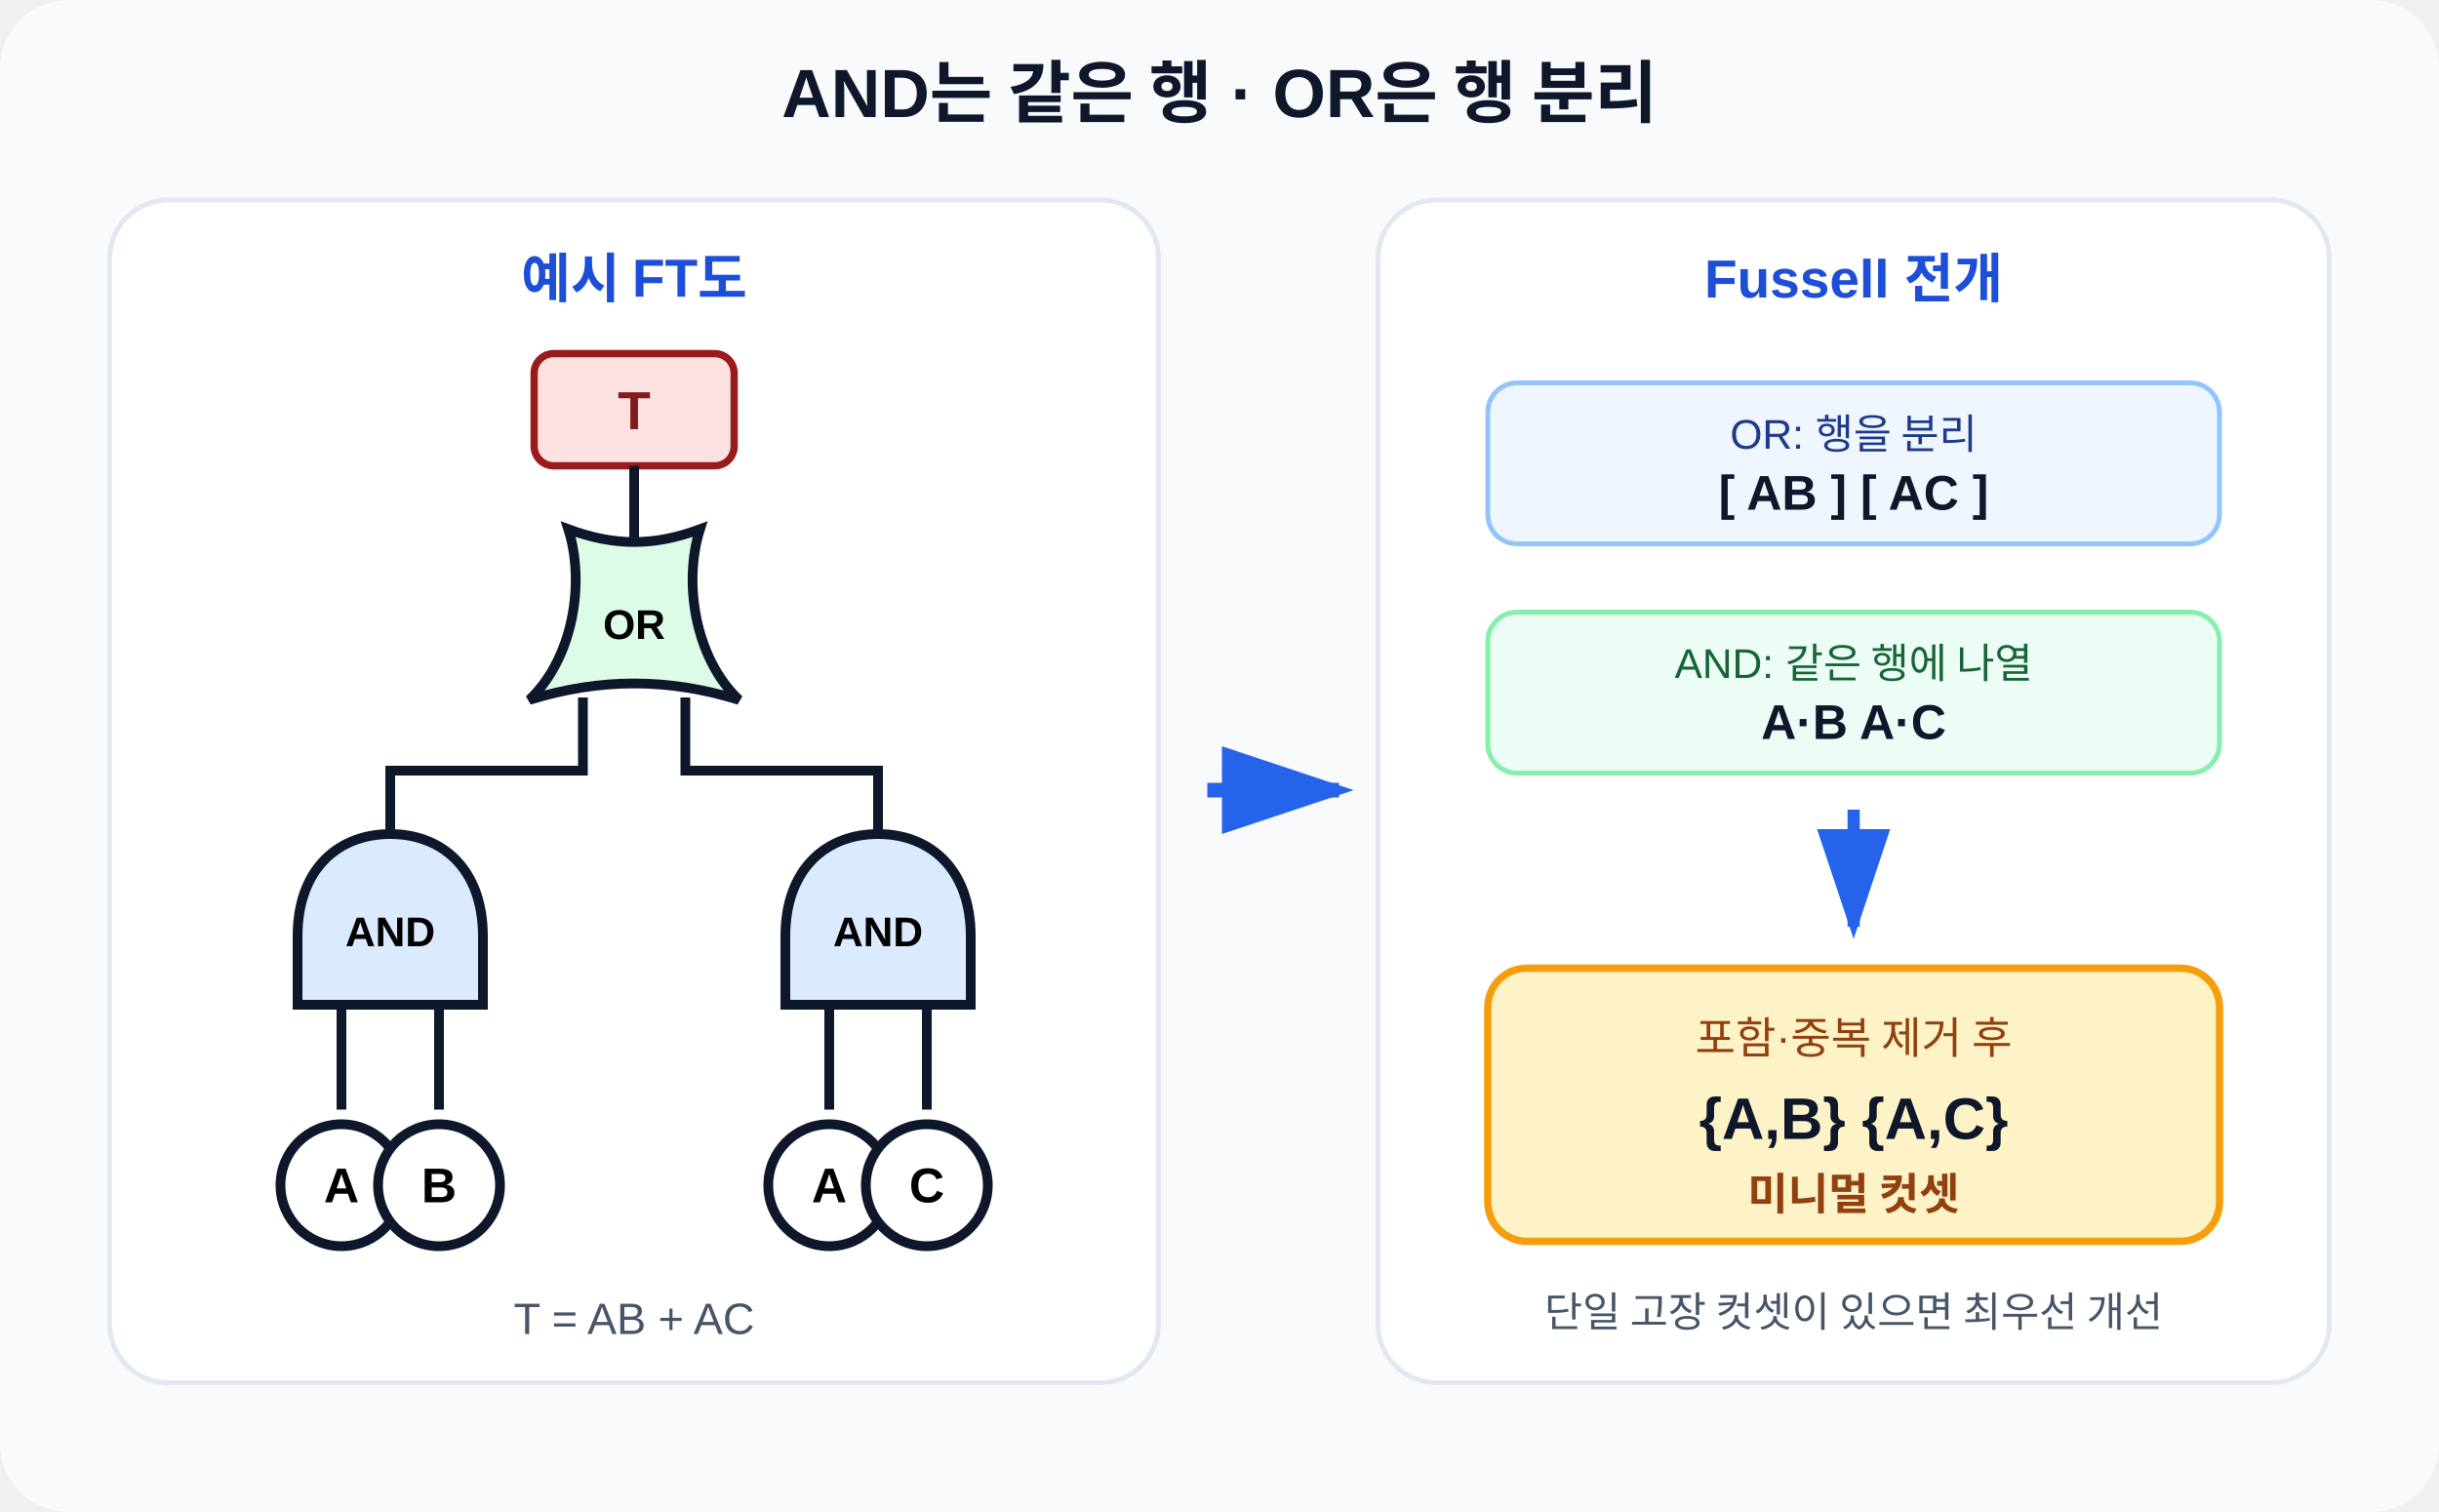
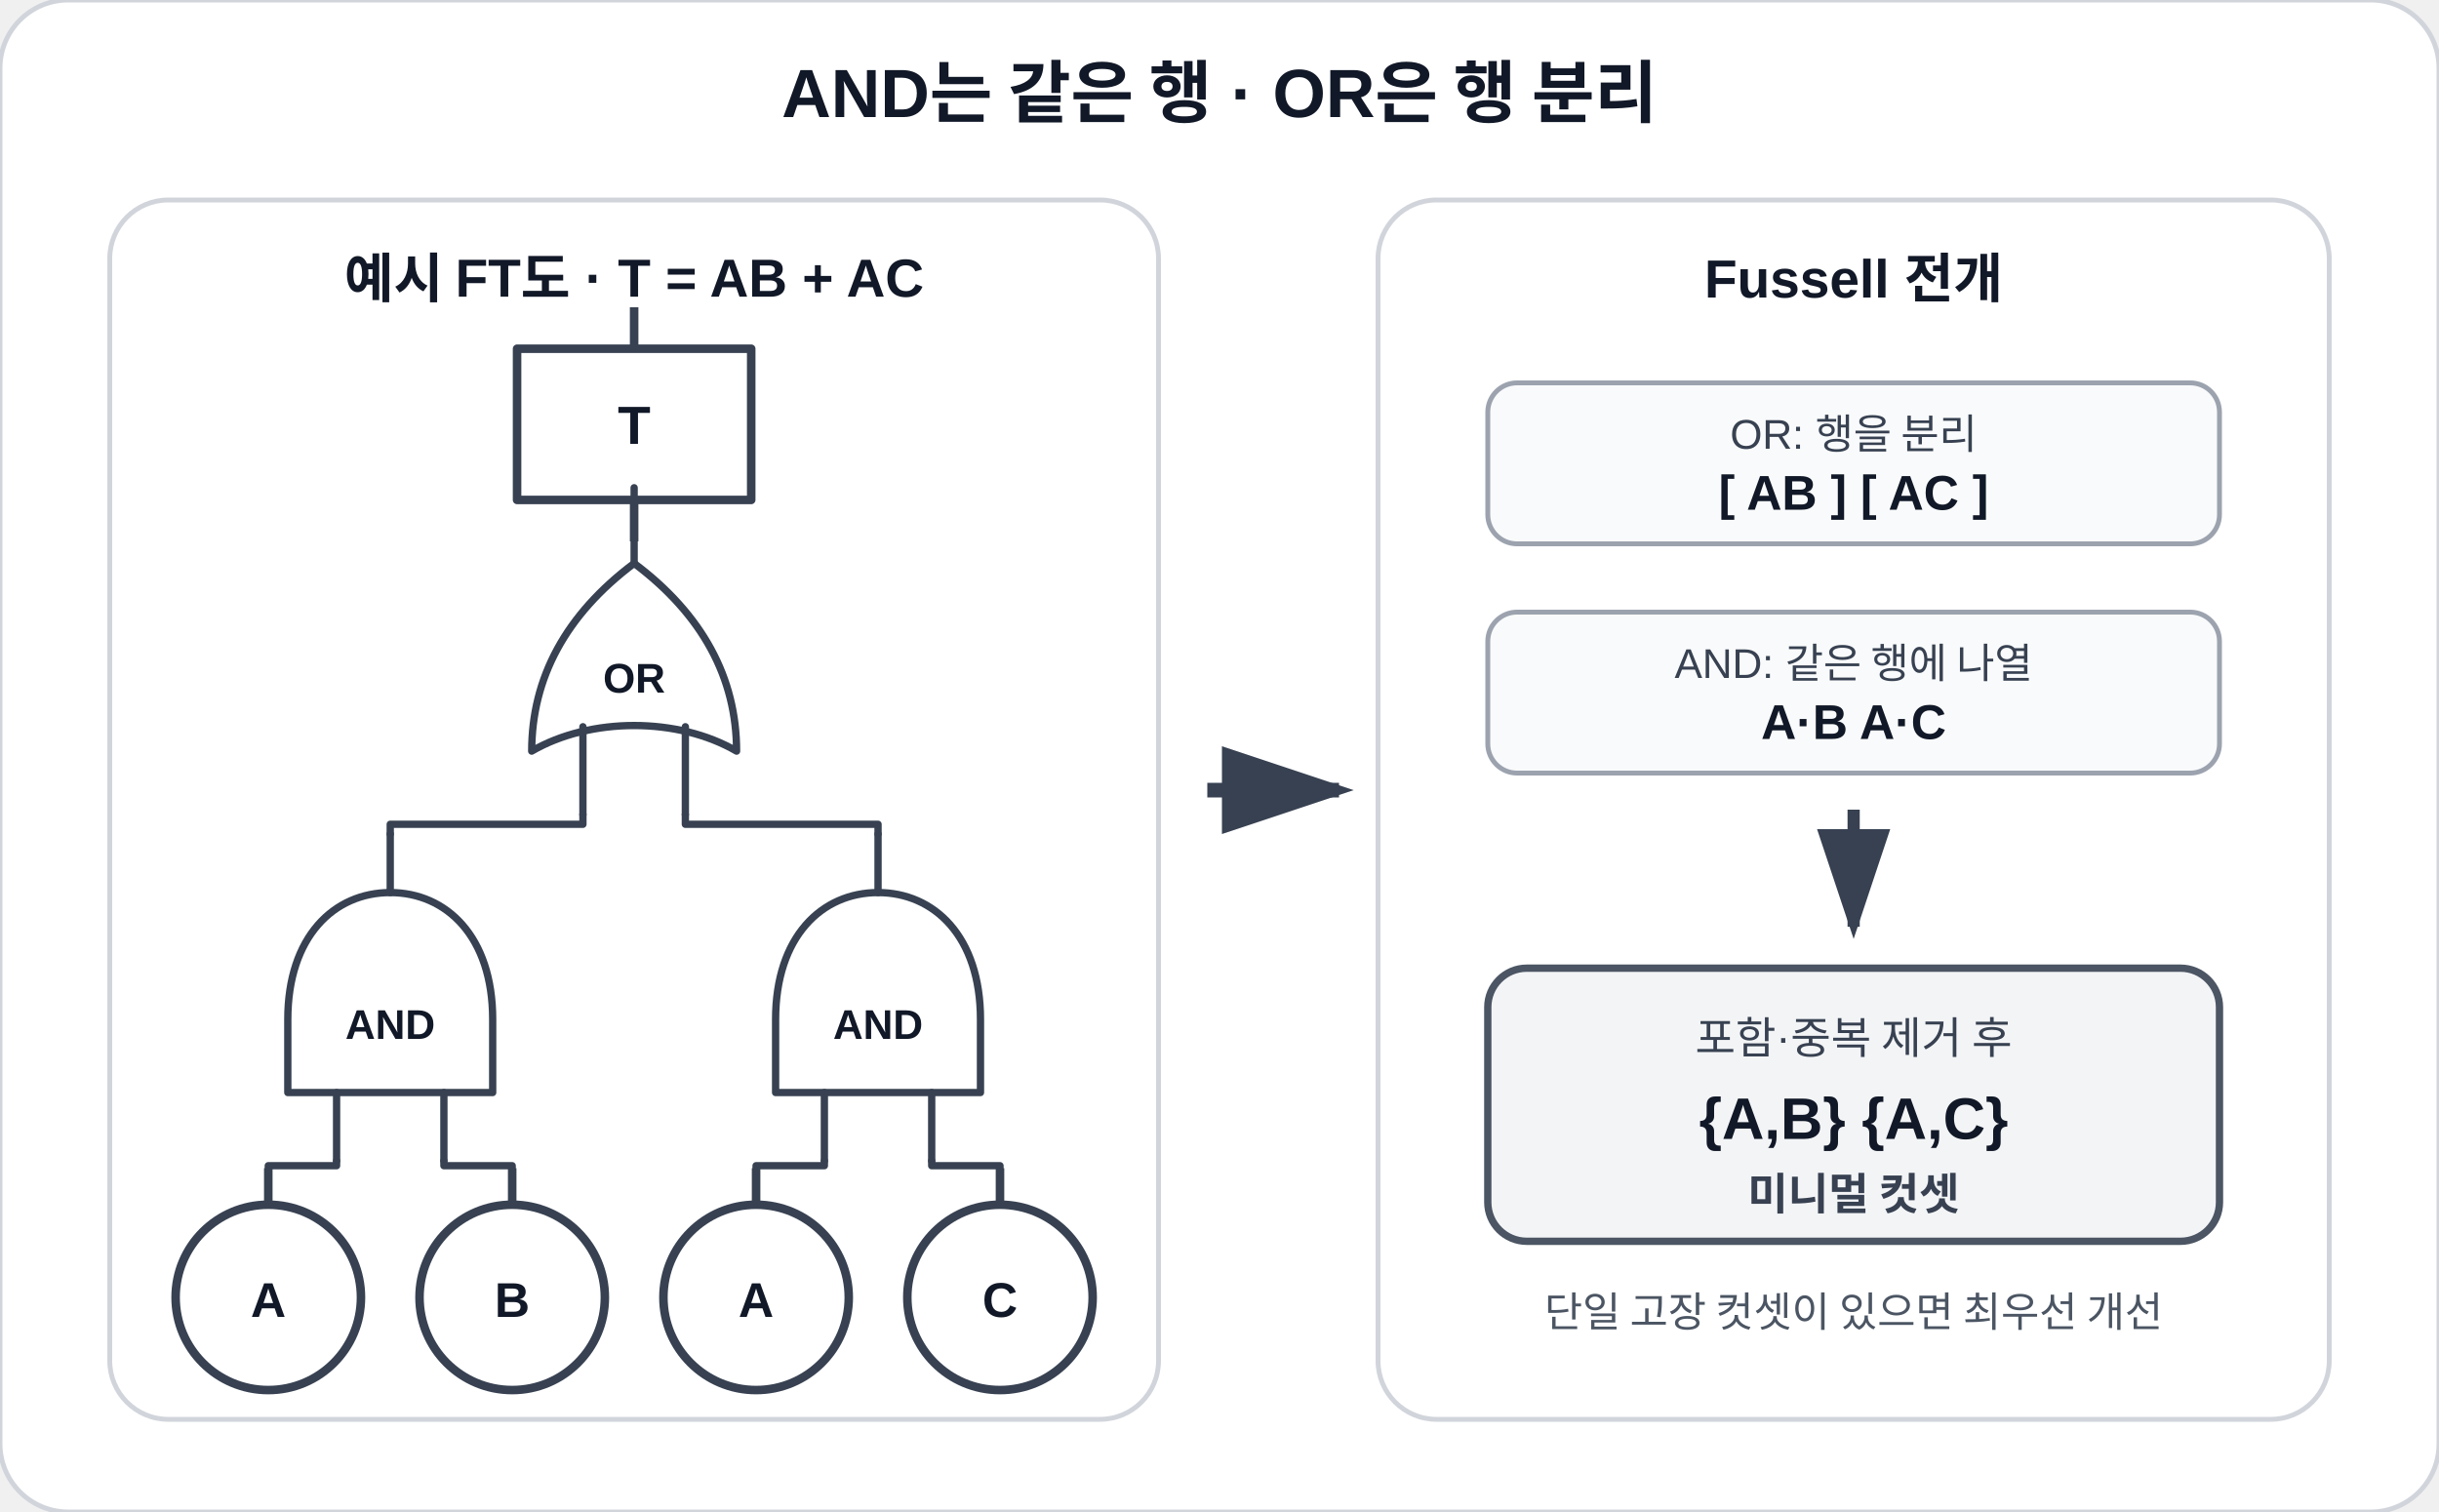
<svg xmlns="http://www.w3.org/2000/svg" width="1000" height="620" viewBox="0 0 1000 620" role="img" aria-labelledby="title desc">
  <defs>
    <marker id="arrow" markerWidth="10" markerHeight="10" refX="8" refY="3" orient="auto">
-       <path d="M0 0L9 3 0 6Z" fill="#2563eb" />
+       <path d="M0 0L9 3 0 6Z" fill="#374151" />
    </marker>
+     <g id="event-top" stroke="#374151" stroke-width="3.5" fill="none" stroke-linejoin="round">
+       <path d="M0-31V-48M0 31V48" />
+       <rect x="-48" y="-31" width="96" height="62" />
+     </g>
+     <g id="event-basic" stroke="#374151" stroke-width="3.5" fill="none" stroke-linejoin="round">
+       <path d="M0-38V-53" />
+       <circle r="38" />
+     </g>
+     <g id="gate-and" stroke="#374151" stroke-width="3" fill="none" stroke-linejoin="round" stroke-linecap="round">
+       <path d="M-42 30V0C-42-34-23-52 0-52S42-34 42 0V30Z" />
+       <path d="M-22 30V58M22 30V58M0-52V-76" />
+     </g>
+     <g id="gate-or" stroke="#374151" stroke-width="3" fill="none" stroke-linejoin="round" stroke-linecap="round">
+       <path d="M0-45C-28-24-42 2-42 32C-18 18 18 18 42 32C42 2 28-24 0-45Z" />
+       <path d="M-21 22V58M21 22V58M0-45V-76" />
+     </g>
  </defs>
-   <rect width="1000" height="620" rx="28" fill="#f8fafc" />
-   <text x="500" y="48" text-anchor="middle" font-family="Arial, sans-serif" font-size="28" font-weight="700" fill="#0f172a">AND는 같은 행 · OR은 행 분리</text>
+   <rect width="1000" height="620" rx="28" fill="#fff" stroke="#d1d5db" stroke-width="2" />
+   <text x="500" y="48" text-anchor="middle" font-family="Arial, sans-serif" font-size="28" font-weight="700" fill="#111827">AND는 같은 행 · OR은 행 분리</text>
  <g transform="translate(45 82)" font-family="Arial, sans-serif">
-     <rect width="430" height="485" rx="24" fill="#fff" stroke="#e2e8f0" stroke-width="2" />
-     <text x="215" y="40" text-anchor="middle" font-size="22" font-weight="700" fill="#1d4ed8">예시 FT도</text>
-     <rect x="174" y="63" width="82" height="46" rx="8" fill="#fee2e2" stroke="#991b1b" stroke-width="3" />
-     <text x="215" y="94" text-anchor="middle" font-size="22" font-weight="700" fill="#7f1d1d">T</text>
-     <path d="M215 109v34" stroke="#0f172a" stroke-width="4" />
-     <path d="M172 205c18-17 23-48 16-70 19 7 35 7 54 0-7 22-2 53 16 70-29-9-57-9-86 0Z" fill="#dcfce7" stroke="#0f172a" stroke-width="4" />
-     <text x="215" y="180" text-anchor="middle" font-size="17" font-weight="700">OR</text>
-     <path d="M194 204v30H115v37M236 204v30h79v37" fill="none" stroke="#0f172a" stroke-width="4" />
-     <g>
-       <path d="M77 330v-28c0-28 17-42 38-42s38 14 38 42v28Z" fill="#dbeafe" stroke="#0f172a" stroke-width="4" />
-       <text x="115" y="306" text-anchor="middle" font-size="17" font-weight="700">AND</text>
-       <path d="M95 330v43M135 330v43" stroke="#0f172a" stroke-width="4" />
-       <circle cx="95" cy="404" r="25" fill="#fff" stroke="#0f172a" stroke-width="4" />
-       <circle cx="135" cy="404" r="25" fill="#fff" stroke="#0f172a" stroke-width="4" />
-       <text x="95" y="411" text-anchor="middle" font-size="20" font-weight="700">A</text>
-       <text x="135" y="411" text-anchor="middle" font-size="20" font-weight="700">B</text>
-     </g>
-     <g>
-       <path d="M277 330v-28c0-28 17-42 38-42s38 14 38 42v28Z" fill="#dbeafe" stroke="#0f172a" stroke-width="4" />
-       <text x="315" y="306" text-anchor="middle" font-size="17" font-weight="700">AND</text>
-       <path d="M295 330v43M335 330v43" stroke="#0f172a" stroke-width="4" />
-       <circle cx="295" cy="404" r="25" fill="#fff" stroke="#0f172a" stroke-width="4" />
-       <circle cx="335" cy="404" r="25" fill="#fff" stroke="#0f172a" stroke-width="4" />
-       <text x="295" y="411" text-anchor="middle" font-size="20" font-weight="700">A</text>
-       <text x="335" y="411" text-anchor="middle" font-size="20" font-weight="700">C</text>
-     </g>
-     <text x="215" y="465" text-anchor="middle" font-size="18" fill="#475569">T = AB + AC</text>
+     <rect width="430" height="500" rx="24" fill="#fff" stroke="#d1d5db" stroke-width="2" />
+     <text x="215" y="40" text-anchor="middle" font-size="22" font-weight="700" fill="#111827">예시 FT도 · T = AB + AC</text>
+     <use href="#event-top" transform="translate(215 92)" />
+     <text x="215" y="100" text-anchor="middle" font-size="22" font-weight="700" fill="#111827">T</text>
+     <use href="#gate-or" transform="translate(215 194)" />
+     <text x="215" y="202" text-anchor="middle" font-size="17" font-weight="700" fill="#111827">OR</text>
+     <path d="M194 252V256H115V260M236 252V256H315V260" fill="none" stroke="#374151" stroke-width="3" stroke-linecap="round" stroke-linejoin="round" />
+     <use href="#gate-and" transform="translate(115 336)" />
+     <text x="115" y="344" text-anchor="middle" font-size="17" font-weight="700" fill="#111827">AND</text>
+     <path d="M93 394V396H65V397M137 394V396H165V397" fill="none" stroke="#374151" stroke-width="3" stroke-linecap="round" stroke-linejoin="round" />
+     <use href="#event-basic" transform="translate(65 450)" />
+     <use href="#event-basic" transform="translate(165 450)" />
+     <text x="65" y="458" text-anchor="middle" font-size="20" font-weight="700" fill="#111827">A</text>
+     <text x="165" y="458" text-anchor="middle" font-size="20" font-weight="700" fill="#111827">B</text>
+     <use href="#gate-and" transform="translate(315 336)" />
+     <text x="315" y="344" text-anchor="middle" font-size="17" font-weight="700" fill="#111827">AND</text>
+     <path d="M293 394V396H265V397M337 394V396H365V397" fill="none" stroke="#374151" stroke-width="3" stroke-linecap="round" stroke-linejoin="round" />
+     <use href="#event-basic" transform="translate(265 450)" />
+     <use href="#event-basic" transform="translate(365 450)" />
+     <text x="265" y="458" text-anchor="middle" font-size="20" font-weight="700" fill="#111827">A</text>
+     <text x="365" y="458" text-anchor="middle" font-size="20" font-weight="700" fill="#111827">C</text>
  </g>
-   <path d="M495 324h54" stroke="#2563eb" stroke-width="6" marker-end="url(#arrow)" />
+   <path d="M495 324h54" stroke="#374151" stroke-width="6" marker-end="url(#arrow)" />
  <g transform="translate(565 82)" font-family="Arial, sans-serif">
-     <rect width="390" height="485" rx="24" fill="#fff" stroke="#e2e8f0" stroke-width="2" />
-     <text x="195" y="40" text-anchor="middle" font-size="22" font-weight="700" fill="#1d4ed8">Fussell 전개</text>
-     <rect x="45" y="75" width="300" height="66" rx="12" fill="#eff6ff" stroke="#93c5fd" stroke-width="2" />
-     <text x="195" y="102" text-anchor="middle" font-size="17" fill="#1e3a8a">OR: 행을 분리</text>
-     <text x="195" y="127" text-anchor="middle" font-size="20" font-weight="700" fill="#0f172a">[ AB ]   [ AC ]</text>
-     <rect x="45" y="169" width="300" height="66" rx="12" fill="#ecfdf5" stroke="#86efac" stroke-width="2" />
-     <text x="195" y="196" text-anchor="middle" font-size="17" fill="#166534">AND: 같은 행에 나열</text>
-     <text x="195" y="221" text-anchor="middle" font-size="20" font-weight="700" fill="#0f172a">A·B      A·C</text>
-     <path d="M195 250v48" stroke="#2563eb" stroke-width="5" marker-end="url(#arrow)" />
-     <rect x="45" y="315" width="300" height="112" rx="16" fill="#fef3c7" stroke="#f59e0b" stroke-width="3" />
-     <text x="195" y="350" text-anchor="middle" font-size="18" fill="#92400e">포함·중복 제거 후</text>
-     <text x="195" y="385" text-anchor="middle" font-size="24" font-weight="700" fill="#0f172a">{A,B}   {A,C}</text>
-     <text x="195" y="414" text-anchor="middle" font-size="18" font-weight="700" fill="#92400e">미니멀 컷셋</text>
-     <text x="195" y="462" text-anchor="middle" font-size="17" fill="#475569">단일 고장 컷셋이 있으면 최우선 개선</text>
+     <rect width="390" height="500" rx="24" fill="#fff" stroke="#d1d5db" stroke-width="2" />
+     <text x="195" y="40" text-anchor="middle" font-size="22" font-weight="700" fill="#111827">Fussell 전개</text>
+     <rect x="45" y="75" width="300" height="66" rx="12" fill="#f9fafb" stroke="#9ca3af" stroke-width="2" />
+     <text x="195" y="102" text-anchor="middle" font-size="17" fill="#374151">OR: 행을 분리</text>
+     <text x="195" y="127" text-anchor="middle" font-size="20" font-weight="700" fill="#111827">[ AB ]   [ AC ]</text>
+     <rect x="45" y="169" width="300" height="66" rx="12" fill="#f9fafb" stroke="#9ca3af" stroke-width="2" />
+     <text x="195" y="196" text-anchor="middle" font-size="17" fill="#374151">AND: 같은 행에 나열</text>
+     <text x="195" y="221" text-anchor="middle" font-size="20" font-weight="700" fill="#111827">A·B      A·C</text>
+     <path d="M195 250v48" stroke="#374151" stroke-width="5" marker-end="url(#arrow)" />
+     <rect x="45" y="315" width="300" height="112" rx="16" fill="#f3f4f6" stroke="#4b5563" stroke-width="3" />
+     <text x="195" y="350" text-anchor="middle" font-size="18" fill="#374151">포함·중복 제거 후</text>
+     <text x="195" y="385" text-anchor="middle" font-size="24" font-weight="700" fill="#111827">{A,B}   {A,C}</text>
+     <text x="195" y="414" text-anchor="middle" font-size="18" font-weight="700" fill="#374151">미니멀 컷셋</text>
+     <text x="195" y="462" text-anchor="middle" font-size="17" fill="#4b5563">단일 고장 컷셋이 있으면 최우선 개선</text>
  </g>
</svg>
